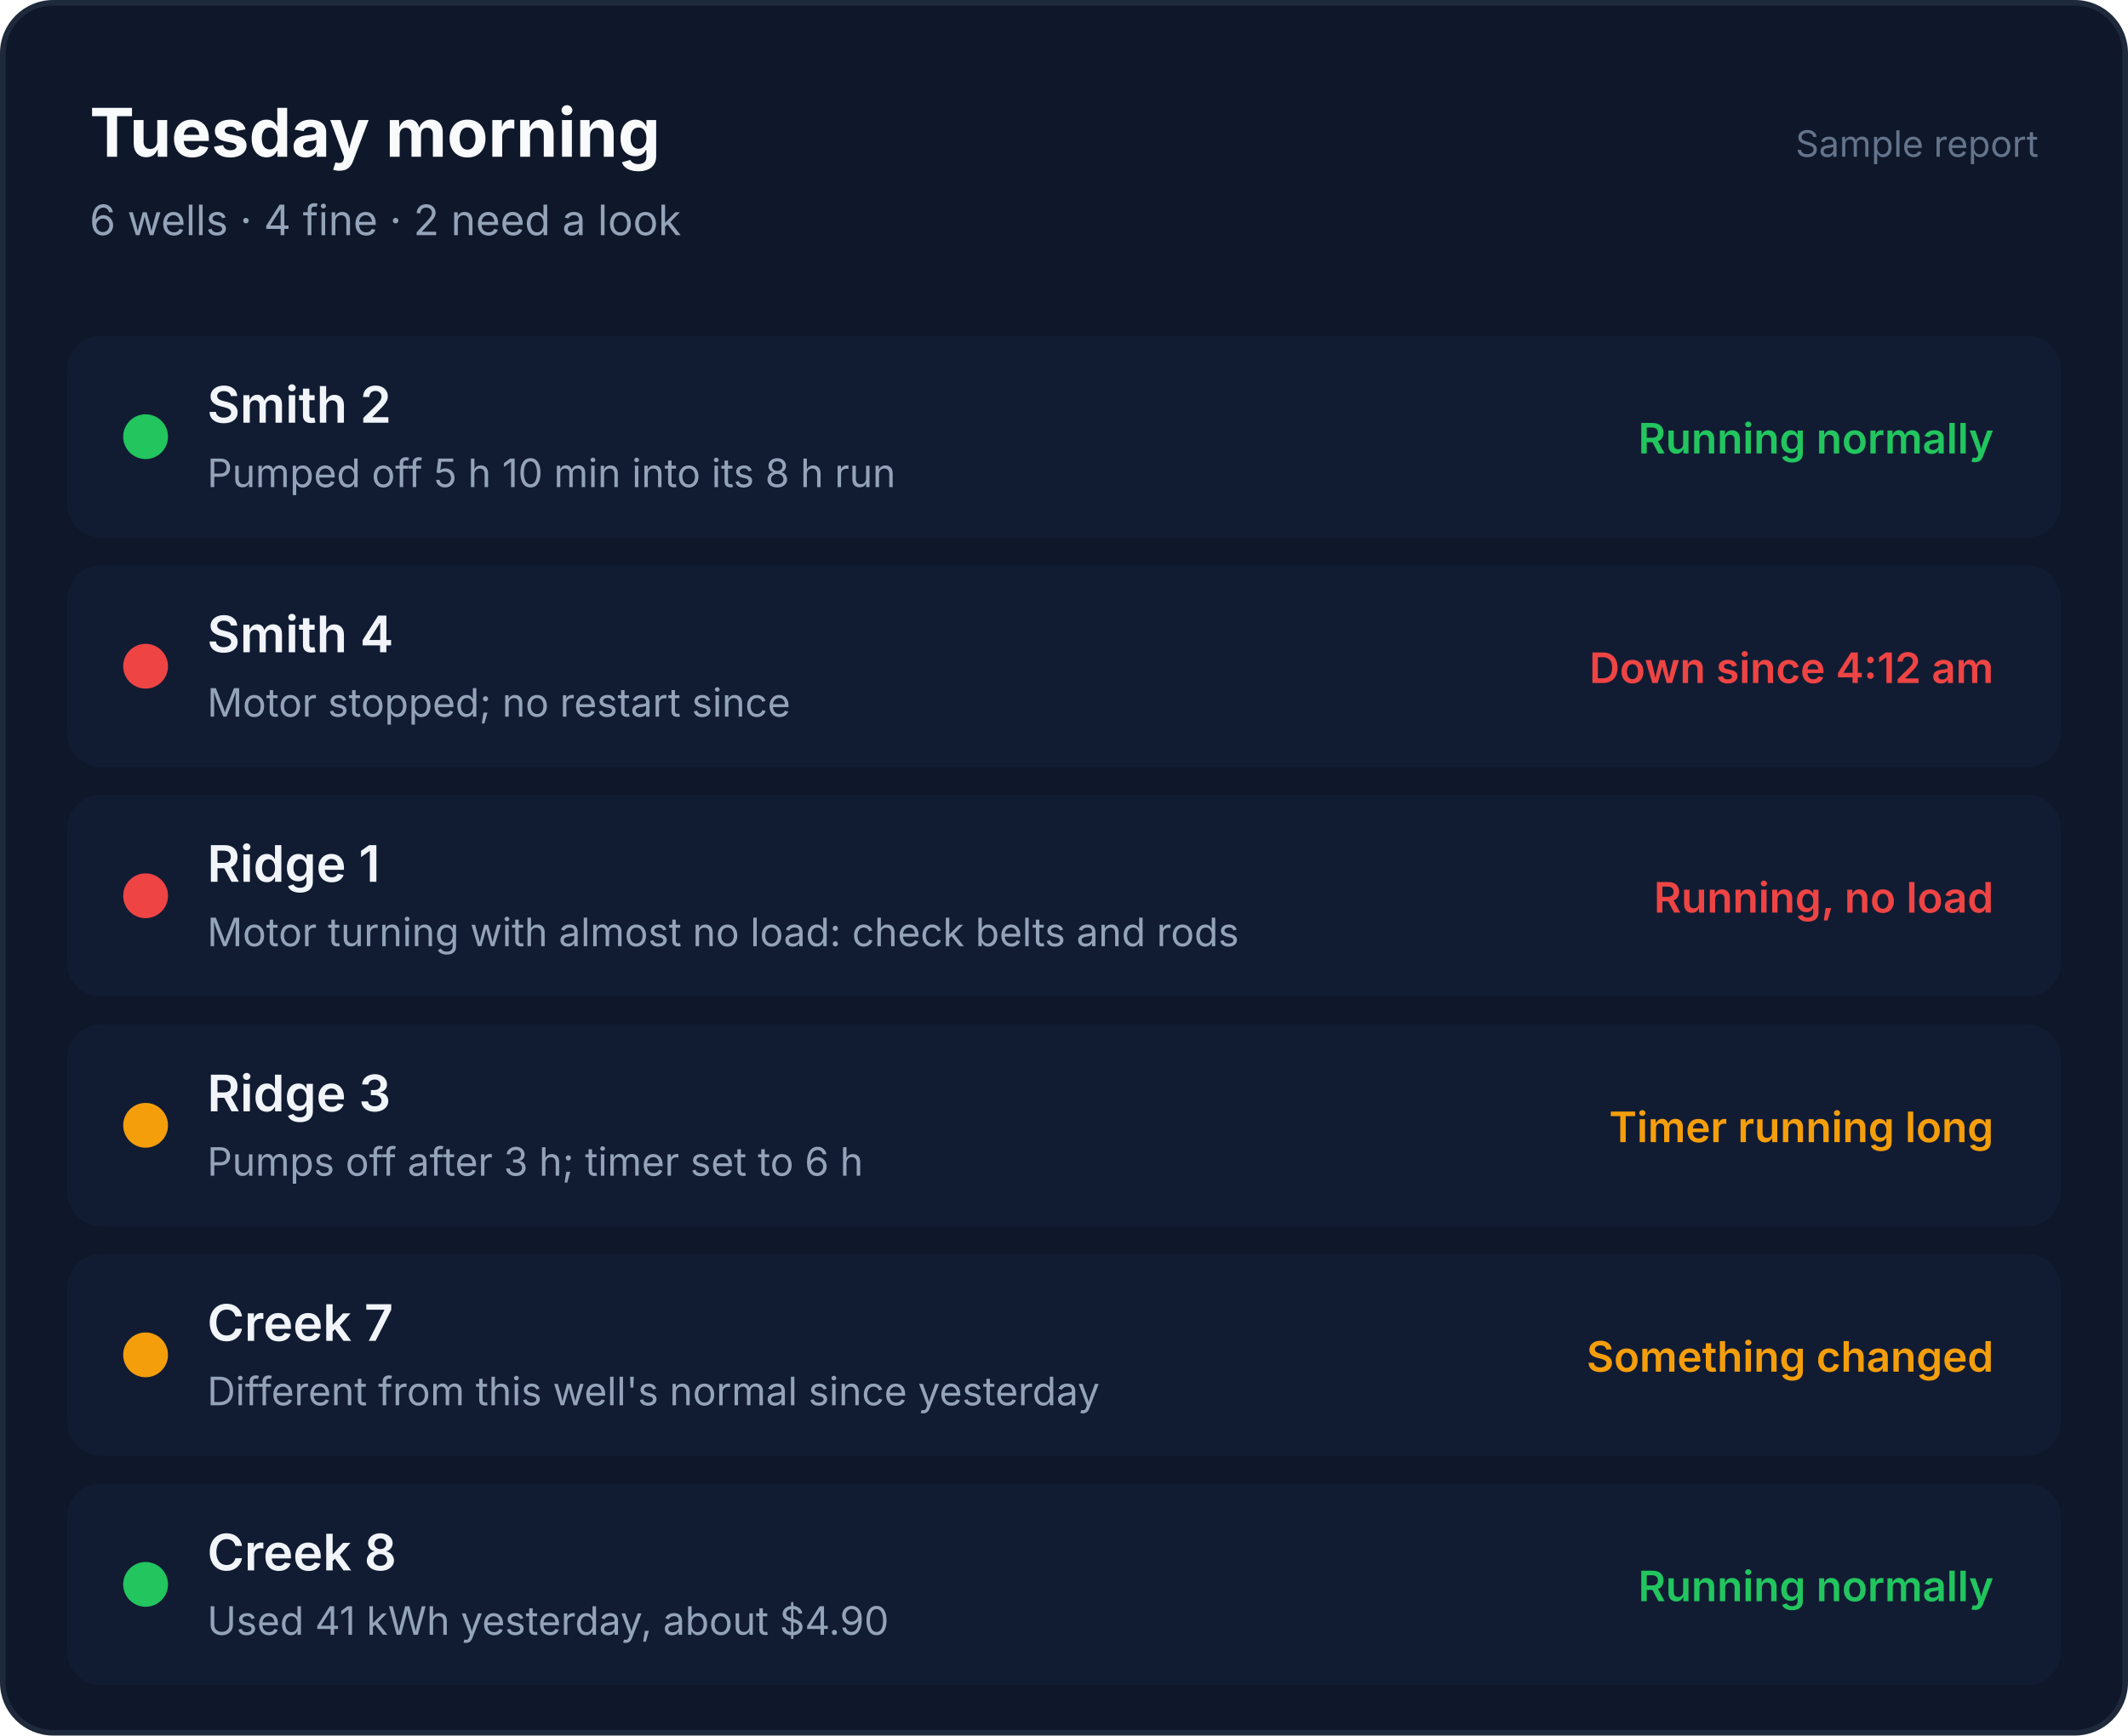
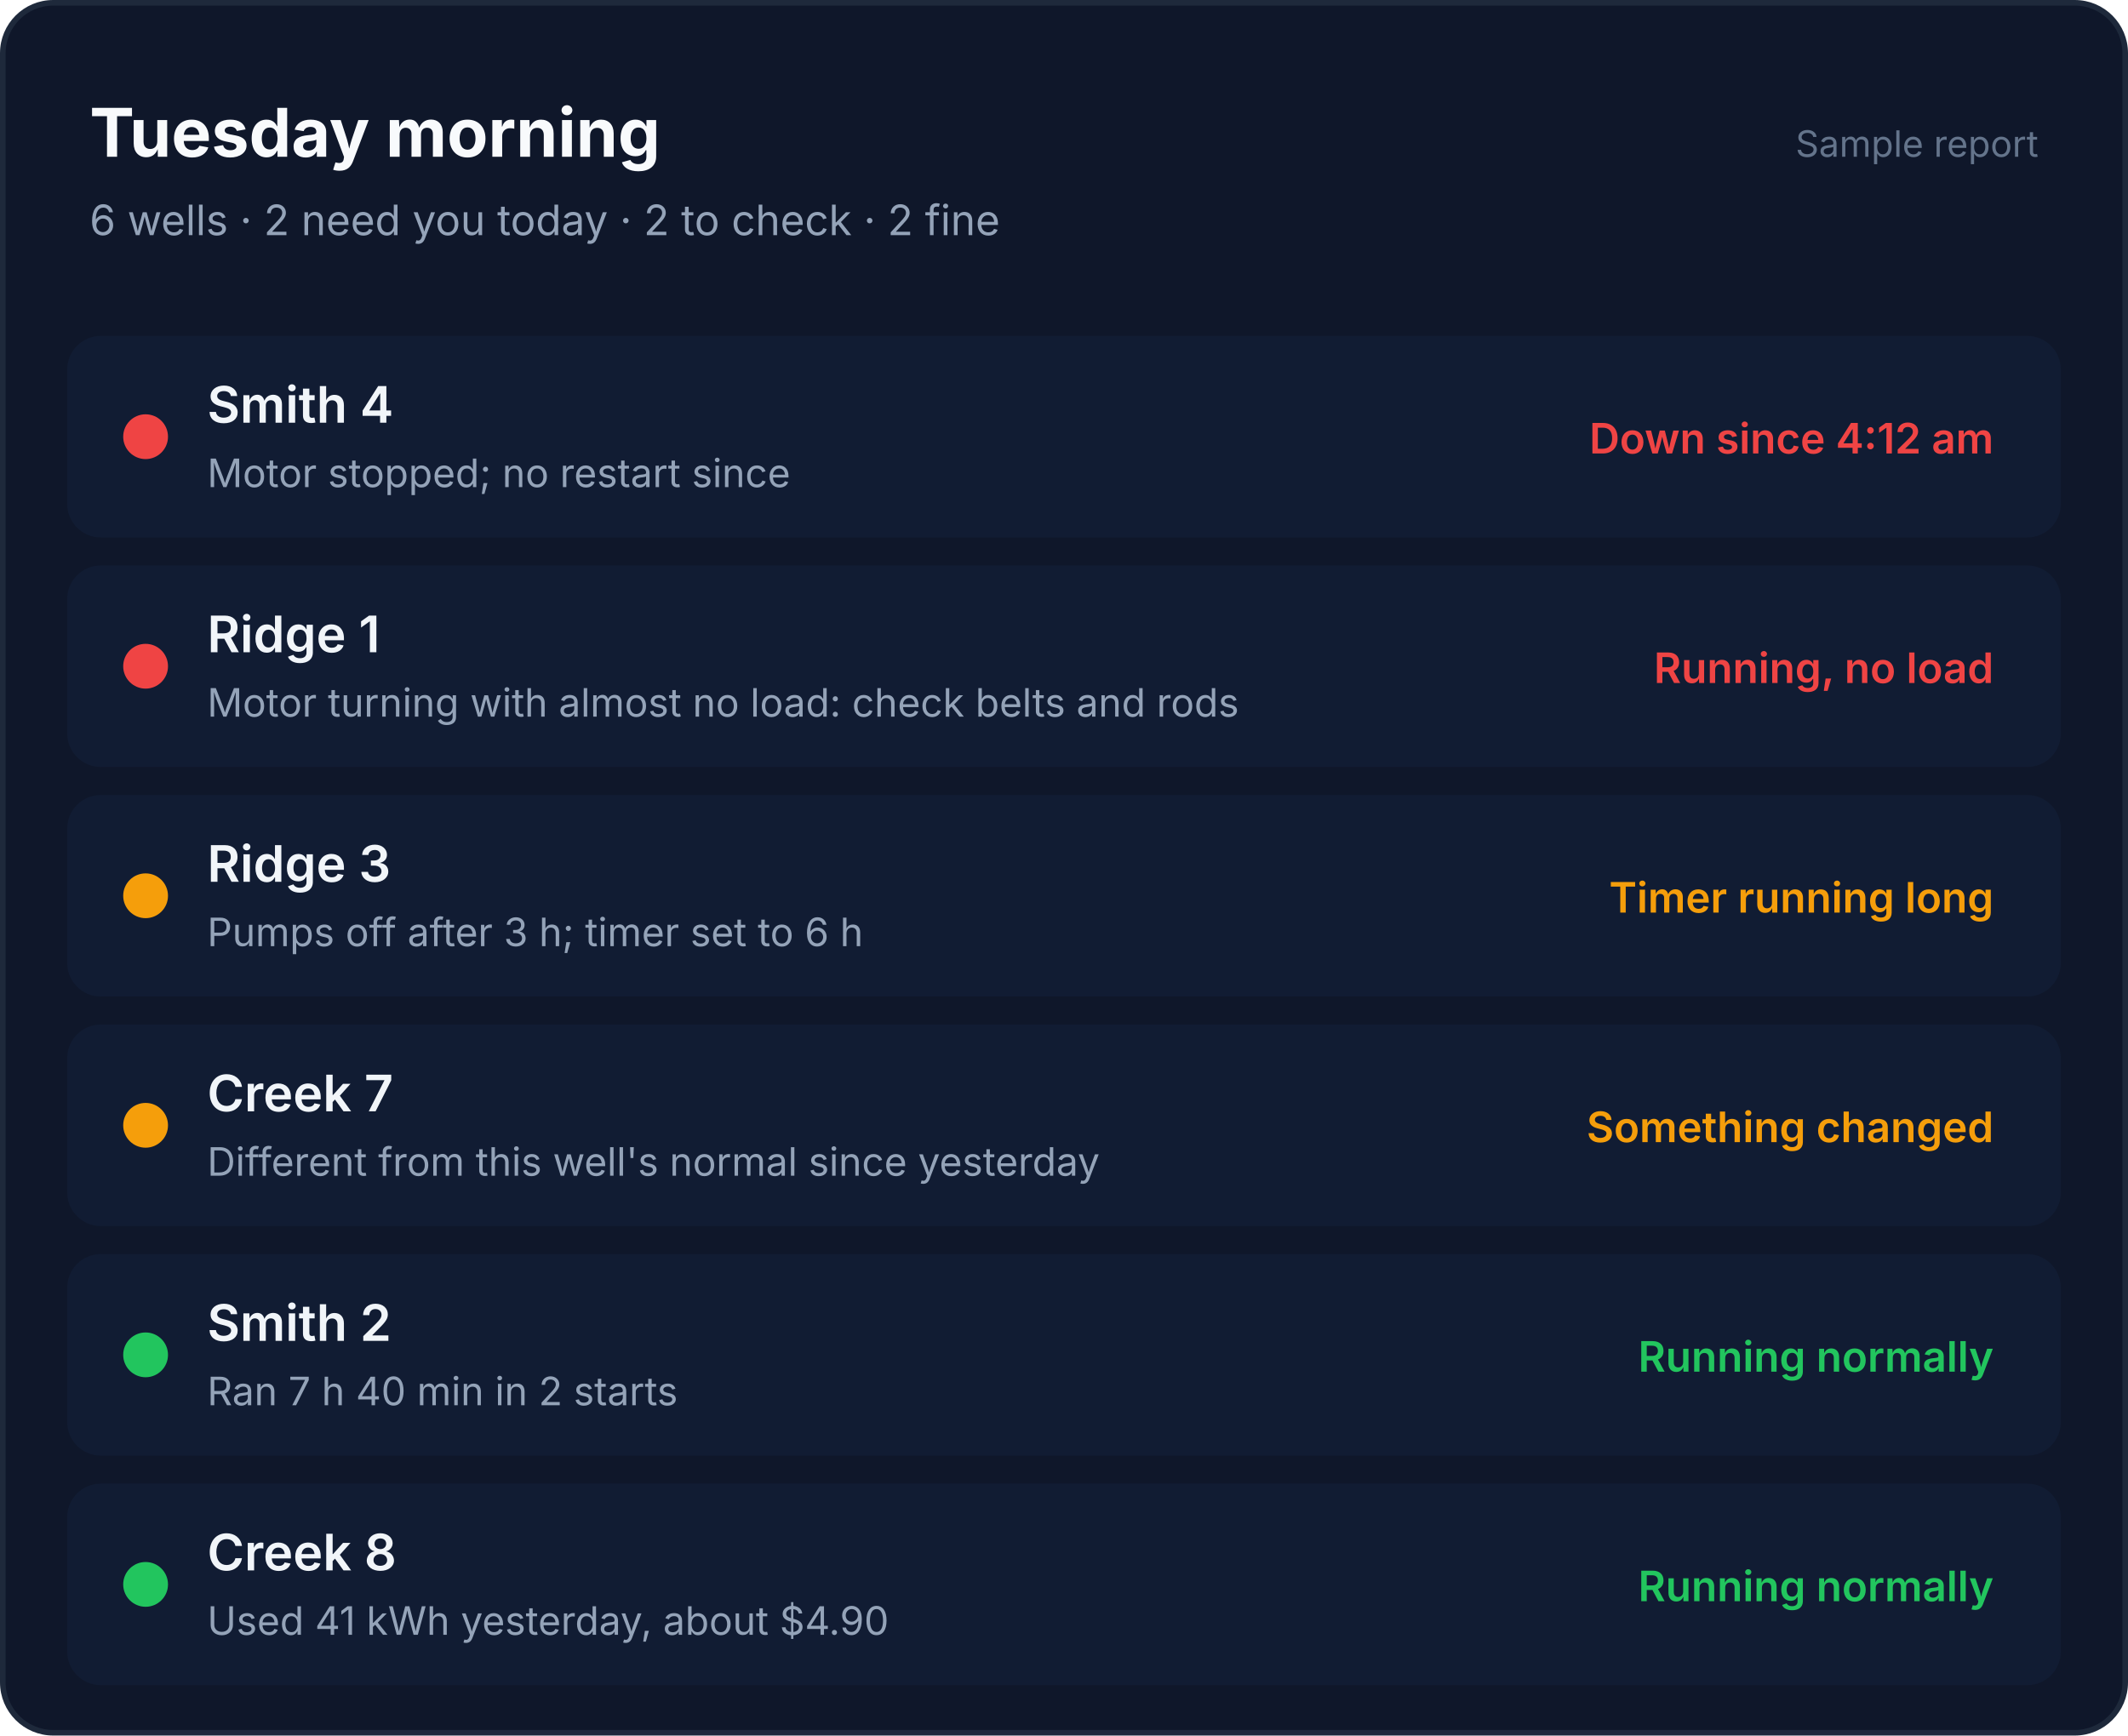
<svg xmlns="http://www.w3.org/2000/svg" viewBox="0 0 760 620" width="100%" height="100%" preserveAspectRatio="xMidYMid meet" font-family="Inter, Helvetica, Arial, sans-serif">
  <rect x="1" y="1" width="758" height="618" rx="18" fill="#0f172a" stroke="#1e293b" stroke-width="2" />
  <text x="32" y="56" font-size="24" font-weight="700" fill="#f8fafc">Tuesday morning</text>
-   <text x="32" y="84" font-size="15" fill="#94a3b8">6 wells · 4 fine · 2 need a look</text>
+   <text x="32" y="84" font-size="15" fill="#94a3b8">6 wells · 2 need you today · 2 to check · 2 fine</text>
  <text x="728" y="56" font-size="13" fill="#64748b" text-anchor="end">Sample report</text>
  <rect x="24" y="120" width="712" height="72" rx="12" fill="#111c33" />
-   <circle cx="52" cy="156" r="8" fill="#22c55e" />
-   <text x="74" y="151" font-size="18" font-weight="600" fill="#f1f5f9">Smith 2</text>
-   <text x="74" y="174" font-size="14" fill="#94a3b8">Pumped off 5 h 10 min into its 8 h run</text>
-   <text x="712" y="162" font-size="15" font-weight="600" fill="#22c55e" text-anchor="end">Running normally</text>
+   <circle cx="52" cy="156" r="8" fill="#ef4444" />
+   <text x="74" y="151" font-size="18" font-weight="600" fill="#f1f5f9">Smith 4</text>
+   <text x="74" y="174" font-size="14" fill="#94a3b8">Motor stopped; no restart since</text>
+   <text x="712" y="162" font-size="15" font-weight="600" fill="#ef4444" text-anchor="end">Down since 4:12 am</text>
  <rect x="24" y="202" width="712" height="72" rx="12" fill="#111c33" />
  <circle cx="52" cy="238" r="8" fill="#ef4444" />
-   <text x="74" y="233" font-size="18" font-weight="600" fill="#f1f5f9">Smith 4</text>
-   <text x="74" y="256" font-size="14" fill="#94a3b8">Motor stopped; no restart since</text>
-   <text x="712" y="244" font-size="15" font-weight="600" fill="#ef4444" text-anchor="end">Down since 4:12 am</text>
+   <text x="74" y="233" font-size="18" font-weight="600" fill="#f1f5f9">Ridge 1</text>
+   <text x="74" y="256" font-size="14" fill="#94a3b8">Motor turning with almost no load: check belts and rods</text>
+   <text x="712" y="244" font-size="15" font-weight="600" fill="#ef4444" text-anchor="end">Running, no load</text>
  <rect x="24" y="284" width="712" height="72" rx="12" fill="#111c33" />
-   <circle cx="52" cy="320" r="8" fill="#ef4444" />
-   <text x="74" y="315" font-size="18" font-weight="600" fill="#f1f5f9">Ridge 1</text>
-   <text x="74" y="338" font-size="14" fill="#94a3b8">Motor turning with almost no load: check belts and rods</text>
-   <text x="712" y="326" font-size="15" font-weight="600" fill="#ef4444" text-anchor="end">Running, no load</text>
+   <circle cx="52" cy="320" r="8" fill="#f59e0b" />
+   <text x="74" y="315" font-size="18" font-weight="600" fill="#f1f5f9">Ridge 3</text>
+   <text x="74" y="338" font-size="14" fill="#94a3b8">Pumps off after 3 h; timer set to 6 h</text>
+   <text x="712" y="326" font-size="15" font-weight="600" fill="#f59e0b" text-anchor="end">Timer running long</text>
  <rect x="24" y="366" width="712" height="72" rx="12" fill="#111c33" />
  <circle cx="52" cy="402" r="8" fill="#f59e0b" />
-   <text x="74" y="397" font-size="18" font-weight="600" fill="#f1f5f9">Ridge 3</text>
-   <text x="74" y="420" font-size="14" fill="#94a3b8">Pumps off after 3 h; timer set to 6 h</text>
-   <text x="712" y="408" font-size="15" font-weight="600" fill="#f59e0b" text-anchor="end">Timer running long</text>
+   <text x="74" y="397" font-size="18" font-weight="600" fill="#f1f5f9">Creek 7</text>
+   <text x="74" y="420" font-size="14" fill="#94a3b8">Different from this well's normal since yesterday</text>
+   <text x="712" y="408" font-size="15" font-weight="600" fill="#f59e0b" text-anchor="end">Something changed</text>
  <rect x="24" y="448" width="712" height="72" rx="12" fill="#111c33" />
-   <circle cx="52" cy="484" r="8" fill="#f59e0b" />
-   <text x="74" y="479" font-size="18" font-weight="600" fill="#f1f5f9">Creek 7</text>
-   <text x="74" y="502" font-size="14" fill="#94a3b8">Different from this well's normal since yesterday</text>
-   <text x="712" y="490" font-size="15" font-weight="600" fill="#f59e0b" text-anchor="end">Something changed</text>
+   <circle cx="52" cy="484" r="8" fill="#22c55e" />
+   <text x="74" y="479" font-size="18" font-weight="600" fill="#f1f5f9">Smith 2</text>
+   <text x="74" y="502" font-size="14" fill="#94a3b8">Ran 7 h 40 min in 2 starts</text>
+   <text x="712" y="490" font-size="15" font-weight="600" fill="#22c55e" text-anchor="end">Running normally</text>
  <rect x="24" y="530" width="712" height="72" rx="12" fill="#111c33" />
  <circle cx="52" cy="566" r="8" fill="#22c55e" />
  <text x="74" y="561" font-size="18" font-weight="600" fill="#f1f5f9">Creek 8</text>
  <text x="74" y="584" font-size="14" fill="#94a3b8">Used 41 kWh yesterday, about $4.90</text>
  <text x="712" y="572" font-size="15" font-weight="600" fill="#22c55e" text-anchor="end">Running normally</text>
</svg>
